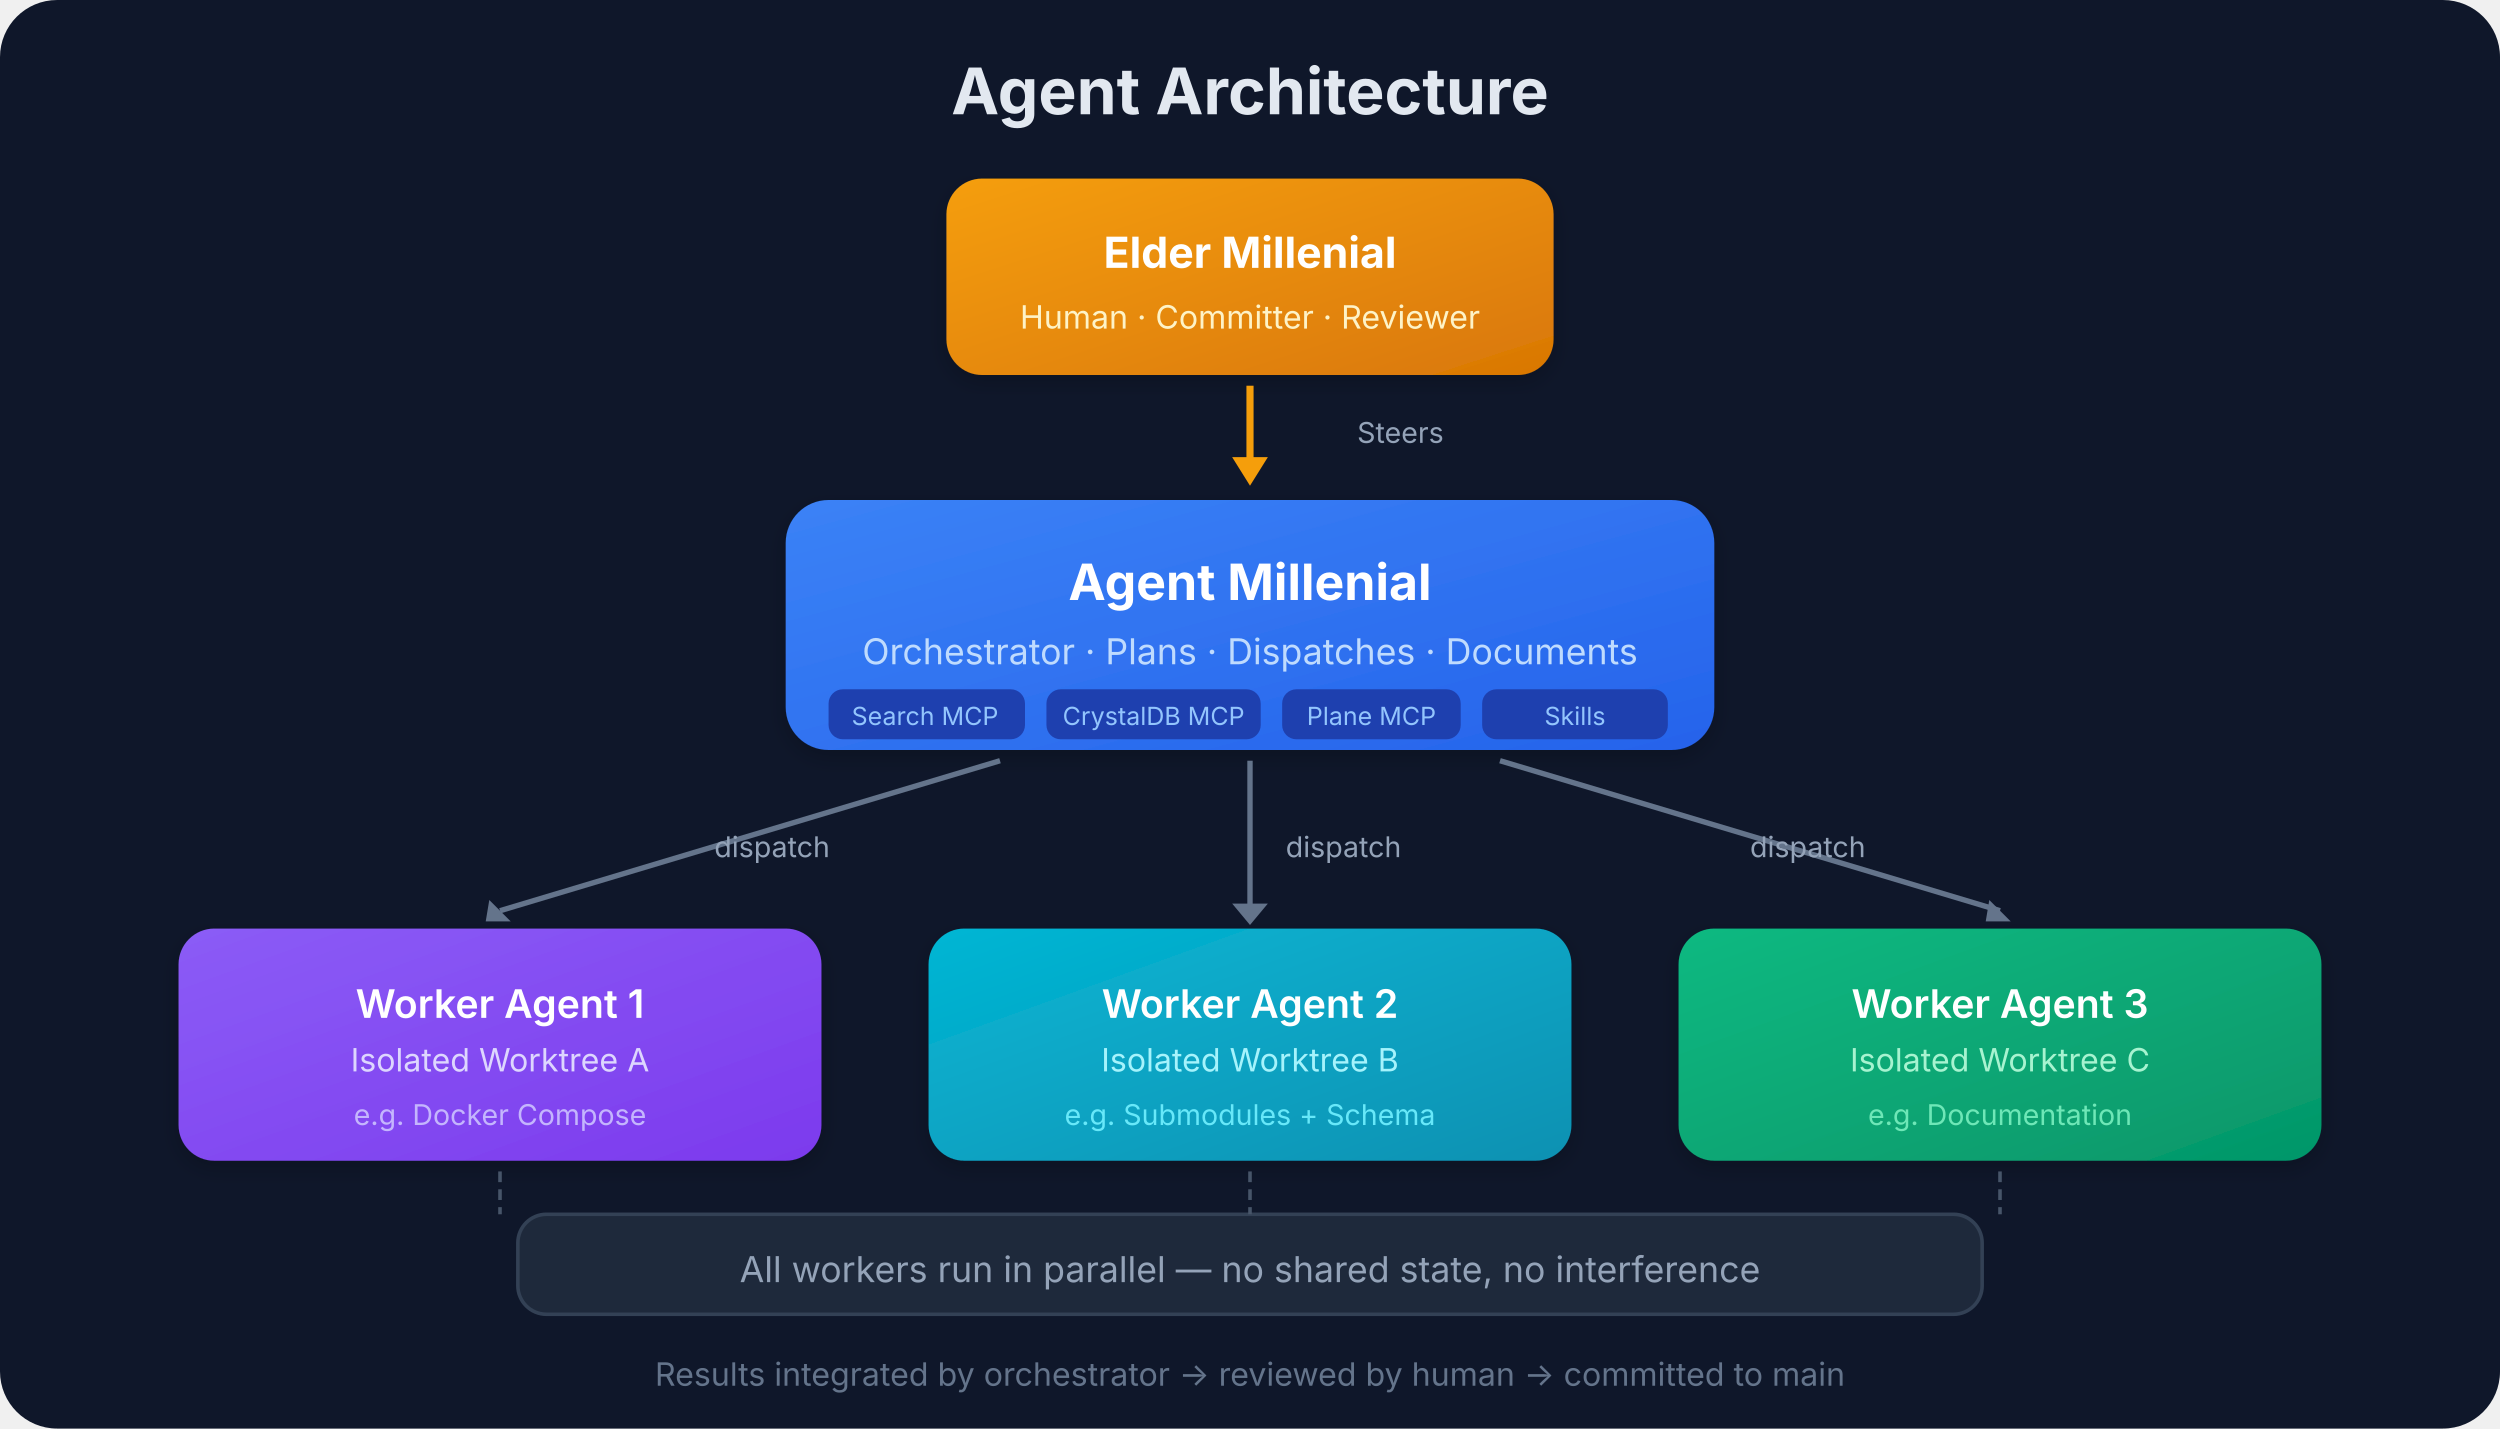
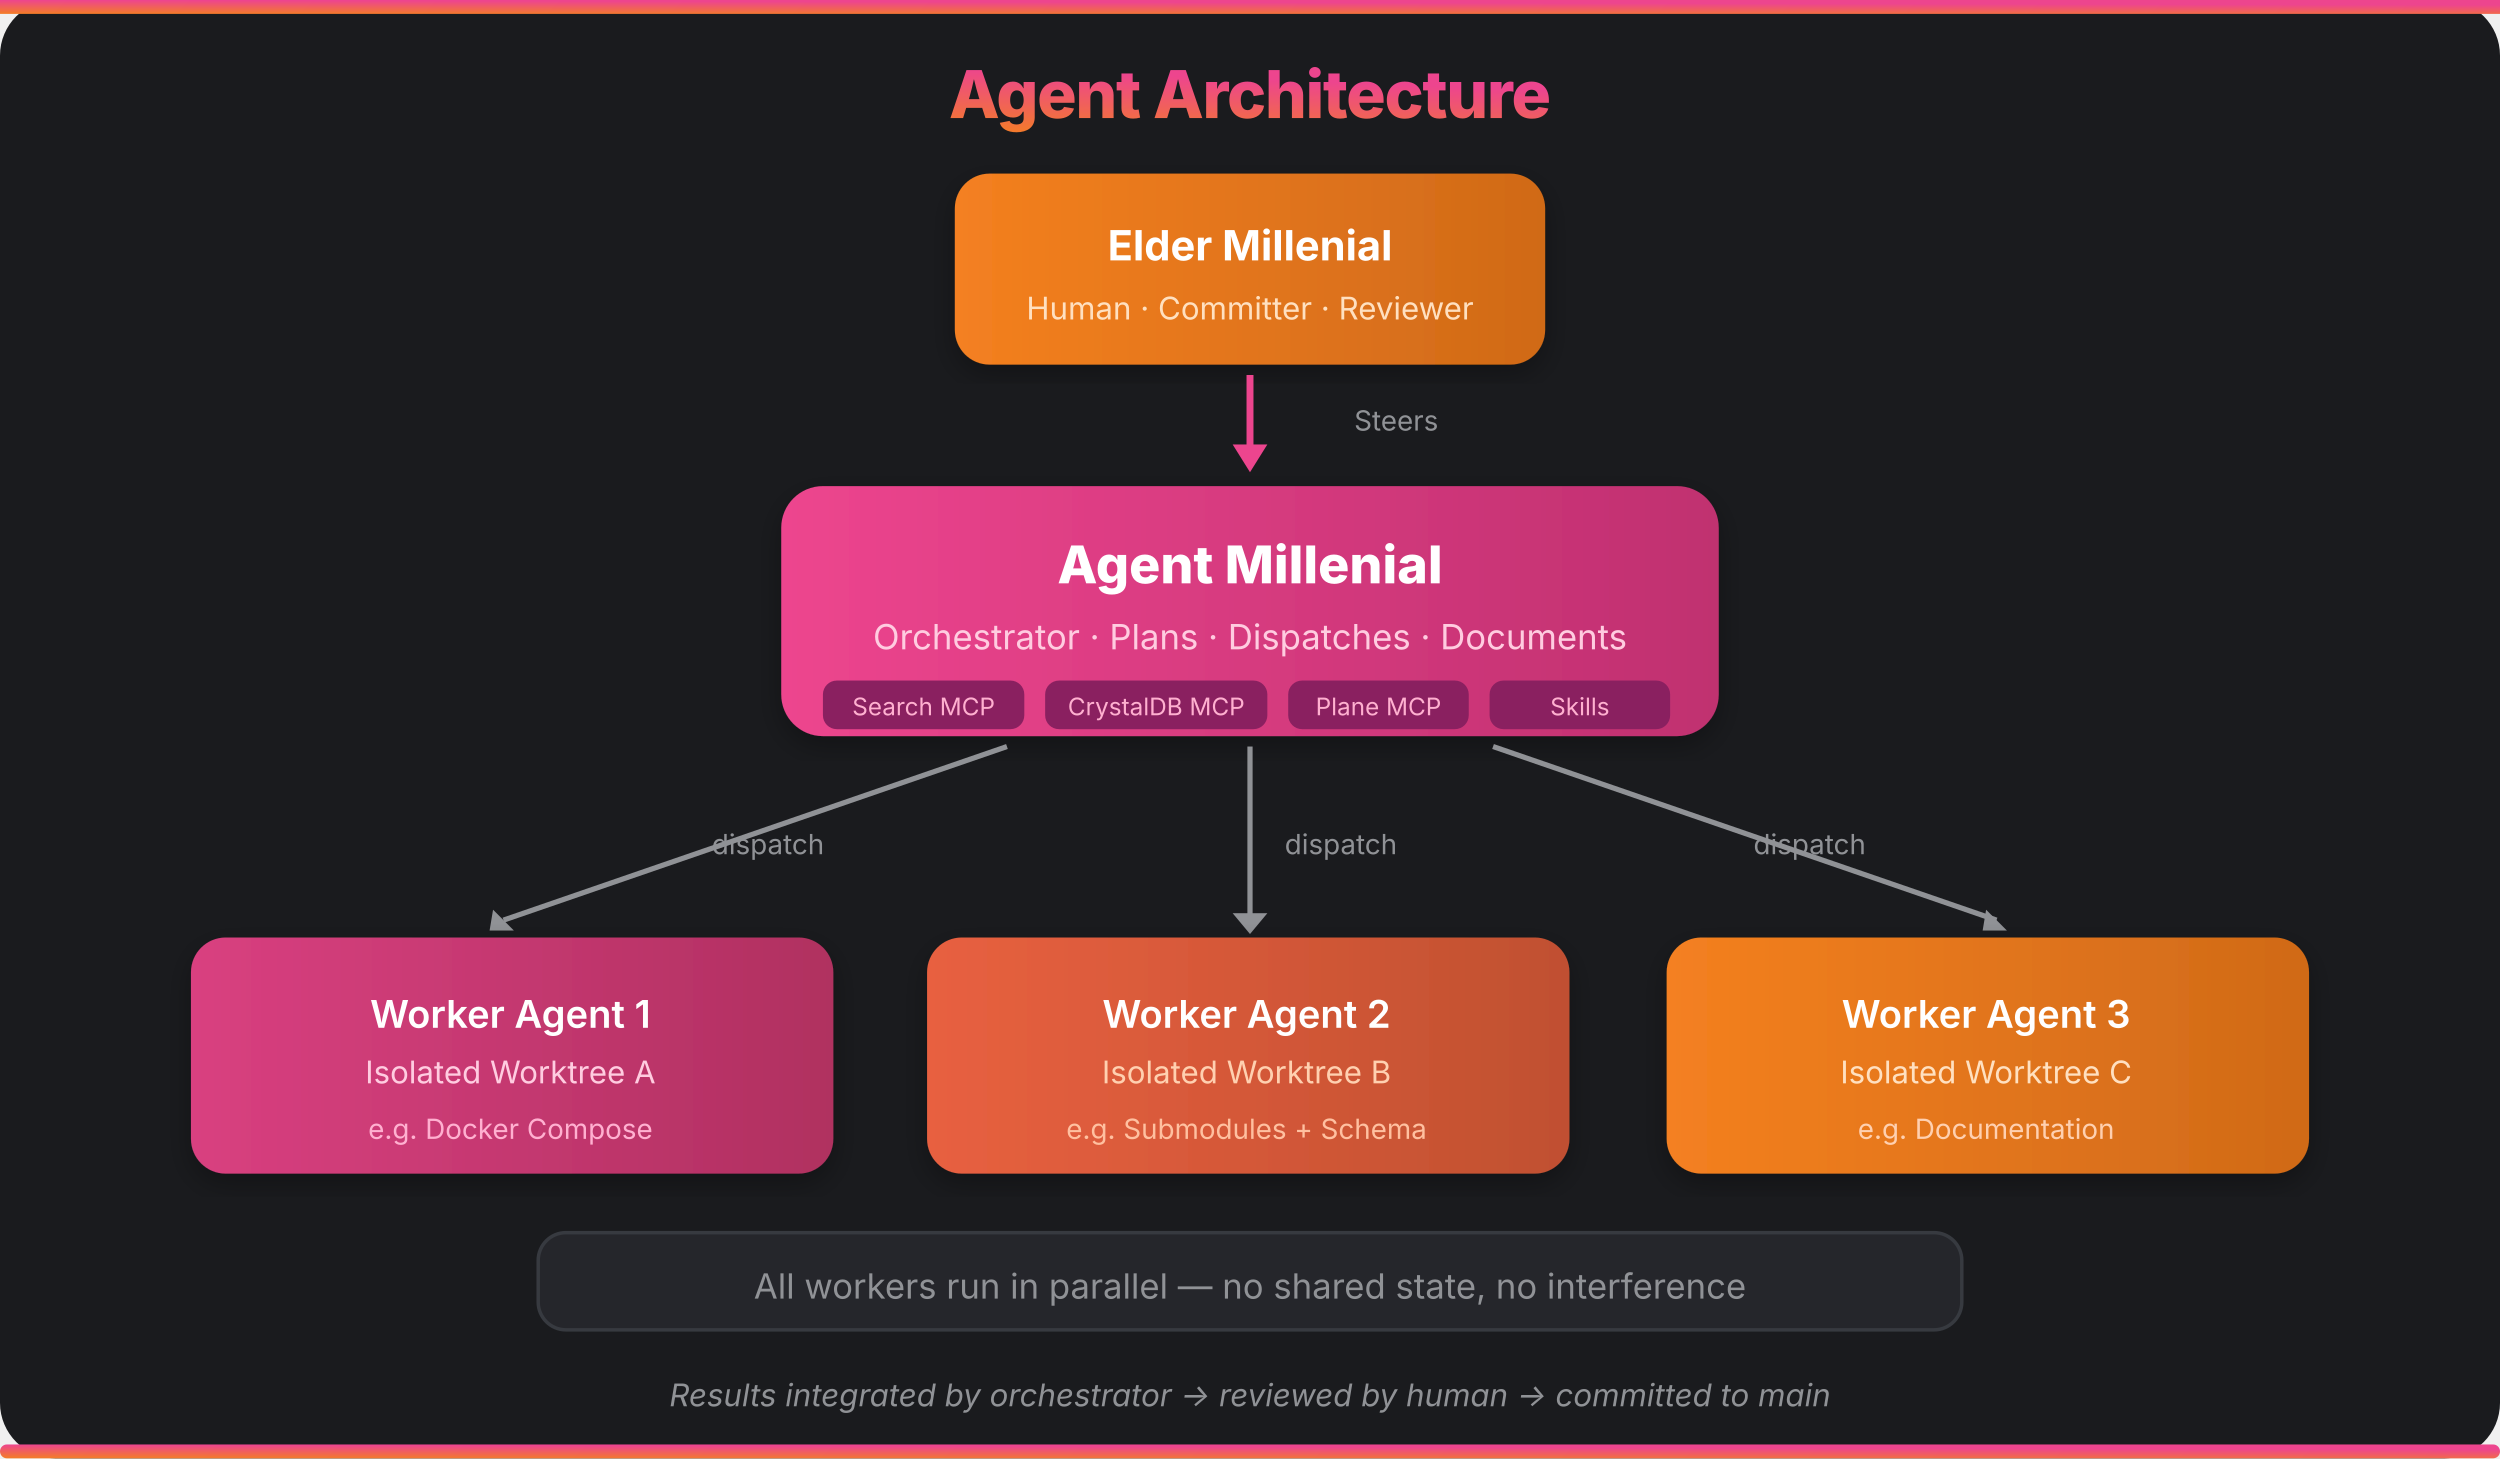
- <svg xmlns="http://www.w3.org/2000/svg" viewBox="0 0 700 400" font-family="Inter, -apple-system, sans-serif">
+ <svg xmlns="http://www.w3.org/2000/svg" viewBox="0 0 720 420" font-family="Inter, -apple-system, sans-serif">
  <defs>
-     <linearGradient id="humanGrad" x1="0%" y1="0%" x2="100%" y2="100%">
-       <stop offset="0%" style="stop-color:#f59e0b" />
-       <stop offset="100%" style="stop-color:#d97706" />
+     <linearGradient id="agSSGrad" gradientTransform="rotate(110)">
+       <stop offset="0%" style="stop-color:#ED458E" />
+       <stop offset="100%" style="stop-color:#F48020" />
    </linearGradient>
-     <linearGradient id="orchGrad" x1="0%" y1="0%" x2="100%" y2="100%">
-       <stop offset="0%" style="stop-color:#3b82f6" />
-       <stop offset="100%" style="stop-color:#2563eb" />
+     <linearGradient id="agHuman">
+       <stop offset="0%" style="stop-color:#F48020" />
+       <stop offset="100%" style="stop-color:#d06a18" />
    </linearGradient>
-     <linearGradient id="w1Grad" x1="0%" y1="0%" x2="100%" y2="100%">
-       <stop offset="0%" style="stop-color:#8b5cf6" />
-       <stop offset="100%" style="stop-color:#7c3aed" />
+     <linearGradient id="agOrch">
+       <stop offset="0%" style="stop-color:#ED458E" />
+       <stop offset="100%" style="stop-color:#c03070" />
    </linearGradient>
-     <linearGradient id="w2Grad" x1="0%" y1="0%" x2="100%" y2="100%">
-       <stop offset="0%" style="stop-color:#06b6d4" />
-       <stop offset="100%" style="stop-color:#0891b2" />
+     <linearGradient id="agW1">
+       <stop offset="0%" style="stop-color:#d94080" />
+       <stop offset="100%" style="stop-color:#b03060" />
    </linearGradient>
-     <linearGradient id="w3Grad" x1="0%" y1="0%" x2="100%" y2="100%">
-       <stop offset="0%" style="stop-color:#10b981" />
-       <stop offset="100%" style="stop-color:#059669" />
+     <linearGradient id="agW2">
+       <stop offset="0%" style="stop-color:#E86040" />
+       <stop offset="100%" style="stop-color:#c05030" />
    </linearGradient>
-     <filter id="agShadow" x="-5%" y="-5%" width="110%" height="115%">
-       <feDropShadow dx="0" dy="2" stdDeviation="3" flood-color="#000" flood-opacity="0.2" />
+     <linearGradient id="agW3">
+       <stop offset="0%" style="stop-color:#F48020" />
+       <stop offset="100%" style="stop-color:#d06a18" />
+     </linearGradient>
+     <filter id="agShadow">
+       <feDropShadow dx="0" dy="3" stdDeviation="4" flood-color="#000" flood-opacity="0.3" />
    </filter>
  </defs>
-   <rect width="700" height="400" rx="16" fill="#0f172a" />
-   <text x="350" y="32" text-anchor="middle" fill="#e2e8f0" font-size="18" font-weight="700">Agent Architecture</text>
-   <rect x="265" y="50" width="170" height="55" rx="10" fill="url(#humanGrad)" filter="url(#agShadow)" />
-   <text x="350" y="75" text-anchor="middle" fill="white" font-size="12" font-weight="700">Elder Millenial</text>
-   <text x="350" y="92" text-anchor="middle" fill="#fef3c7" font-size="9">Human · Committer · Reviewer</text>
-   <line x1="350" y1="108" x2="350" y2="130" stroke="#f59e0b" stroke-width="2" />
-   <polygon points="345,128 355,128 350,136" fill="#f59e0b" />
-   <text x="380" y="124" fill="#94a3b8" font-size="8">Steers</text>
-   <rect x="220" y="140" width="260" height="70" rx="12" fill="url(#orchGrad)" filter="url(#agShadow)" />
-   <text x="350" y="168" text-anchor="middle" fill="white" font-size="14" font-weight="700">Agent Millenial</text>
-   <text x="350" y="186" text-anchor="middle" fill="#bfdbfe" font-size="10">Orchestrator · Plans · Dispatches · Documents</text>
-   <rect x="232" y="193" width="55" height="14" rx="4" fill="#1e40af" />
-   <text x="259" y="203" text-anchor="middle" fill="#93c5fd" font-size="7">Search MCP</text>
-   <rect x="293" y="193" width="60" height="14" rx="4" fill="#1e40af" />
-   <text x="323" y="203" text-anchor="middle" fill="#93c5fd" font-size="7">CrystalDB MCP</text>
-   <rect x="359" y="193" width="50" height="14" rx="4" fill="#1e40af" />
-   <text x="384" y="203" text-anchor="middle" fill="#93c5fd" font-size="7">Plane MCP</text>
-   <rect x="415" y="193" width="52" height="14" rx="4" fill="#1e40af" />
-   <text x="441" y="203" text-anchor="middle" fill="#93c5fd" font-size="7">Skills</text>
-   <line x1="280" y1="213" x2="140" y2="255" stroke="#64748b" stroke-width="1.5" />
-   <polygon points="137,252 143,258 136,258" fill="#64748b" />
-   <line x1="350" y1="213" x2="350" y2="255" stroke="#64748b" stroke-width="1.5" />
-   <polygon points="345,253 355,253 350,259" fill="#64748b" />
-   <line x1="420" y1="213" x2="560" y2="255" stroke="#64748b" stroke-width="1.5" />
-   <polygon points="557,252 563,258 556,258" fill="#64748b" />
-   <text x="200" y="240" fill="#94a3b8" font-size="8">dispatch</text>
-   <text x="360" y="240" fill="#94a3b8" font-size="8">dispatch</text>
-   <text x="490" y="240" fill="#94a3b8" font-size="8">dispatch</text>
-   <rect x="50" y="260" width="180" height="65" rx="10" fill="url(#w1Grad)" filter="url(#agShadow)" />
-   <text x="140" y="285" text-anchor="middle" fill="white" font-size="11" font-weight="600">Worker Agent 1</text>
-   <text x="140" y="300" text-anchor="middle" fill="#ddd6fe" font-size="9">Isolated Worktree A</text>
-   <text x="140" y="315" text-anchor="middle" fill="#c4b5fd" font-size="8">e.g. Docker Compose</text>
-   <rect x="260" y="260" width="180" height="65" rx="10" fill="url(#w2Grad)" filter="url(#agShadow)" />
-   <text x="350" y="285" text-anchor="middle" fill="white" font-size="11" font-weight="600">Worker Agent 2</text>
-   <text x="350" y="300" text-anchor="middle" fill="#a5f3fc" font-size="9">Isolated Worktree B</text>
-   <text x="350" y="315" text-anchor="middle" fill="#67e8f9" font-size="8">e.g. Submodules + Schema</text>
-   <rect x="470" y="260" width="180" height="65" rx="10" fill="url(#w3Grad)" filter="url(#agShadow)" />
-   <text x="560" y="285" text-anchor="middle" fill="white" font-size="11" font-weight="600">Worker Agent 3</text>
-   <text x="560" y="300" text-anchor="middle" fill="#a7f3d0" font-size="9">Isolated Worktree C</text>
-   <text x="560" y="315" text-anchor="middle" fill="#6ee7b7" font-size="8">e.g. Documentation</text>
-   <rect x="145" y="340" width="410" height="28" rx="8" fill="#1e293b" stroke="#334155" stroke-width="1" />
-   <text x="350" y="359" text-anchor="middle" fill="#94a3b8" font-size="10">All workers run in parallel — no shared state, no interference</text>
-   <path d="M 140 328 L 140 340" stroke="#475569" stroke-width="1" stroke-dasharray="3,2" />
-   <path d="M 350 328 L 350 340" stroke="#475569" stroke-width="1" stroke-dasharray="3,2" />
-   <path d="M 560 328 L 560 340" stroke="#475569" stroke-width="1" stroke-dasharray="3,2" />
-   <text x="350" y="388" text-anchor="middle" fill="#64748b" font-size="9">Results integrated by orchestrator → reviewed by human → committed to main</text>
+   <rect width="720" height="420" rx="16" fill="#1a1b1e" />
+   <rect width="720" height="4" fill="url(#agSSGrad)" />
+   <text x="360" y="34" text-anchor="middle" fill="url(#agSSGrad)" font-size="19" font-weight="800" letter-spacing="-0.02em">Agent Architecture</text>
+   <rect x="275" y="50" width="170" height="55" rx="10" fill="url(#agHuman)" filter="url(#agShadow)" />
+   <text x="360" y="75" text-anchor="middle" fill="white" font-size="12" font-weight="700">Elder Millenial</text>
+   <text x="360" y="92" text-anchor="middle" fill="#ffe0c0" font-size="9">Human · Committer · Reviewer</text>
+   <line x1="360" y1="108" x2="360" y2="130" stroke="#ED458E" stroke-width="2" />
+   <polygon points="355,128 365,128 360,136" fill="#ED458E" />
+   <text x="390" y="124" fill="#909296" font-size="8">Steers</text>
+   <rect x="225" y="140" width="270" height="72" rx="12" fill="url(#agOrch)" filter="url(#agShadow)" />
+   <text x="360" y="168" text-anchor="middle" fill="white" font-size="15" font-weight="800">Agent Millenial</text>
+   <text x="360" y="187" text-anchor="middle" fill="#ffcce0" font-size="10">Orchestrator · Plans · Dispatches · Documents</text>
+   <rect x="237" y="196" width="58" height="14" rx="4" fill="#8a2060" />
+   <text x="266" y="206" text-anchor="middle" fill="#ffb0d0" font-size="7">Search MCP</text>
+   <rect x="301" y="196" width="64" height="14" rx="4" fill="#8a2060" />
+   <text x="333" y="206" text-anchor="middle" fill="#ffb0d0" font-size="7">CrystalDB MCP</text>
+   <rect x="371" y="196" width="52" height="14" rx="4" fill="#8a2060" />
+   <text x="397" y="206" text-anchor="middle" fill="#ffb0d0" font-size="7">Plane MCP</text>
+   <rect x="429" y="196" width="52" height="14" rx="4" fill="#8a2060" />
+   <text x="455" y="206" text-anchor="middle" fill="#ffb0d0" font-size="7">Skills</text>
+   <line x1="290" y1="215" x2="145" y2="265" stroke="#909296" stroke-width="1.5" />
+   <polygon points="142,262 148,268 141,268" fill="#909296" />
+   <line x1="360" y1="215" x2="360" y2="265" stroke="#909296" stroke-width="1.5" />
+   <polygon points="355,263 365,263 360,269" fill="#909296" />
+   <line x1="430" y1="215" x2="575" y2="265" stroke="#909296" stroke-width="1.5" />
+   <polygon points="572,262 578,268 571,268" fill="#909296" />
+   <text x="205" y="246" fill="#909296" font-size="8">dispatch</text>
+   <text x="370" y="246" fill="#909296" font-size="8">dispatch</text>
+   <text x="505" y="246" fill="#909296" font-size="8">dispatch</text>
+   <rect x="55" y="270" width="185" height="68" rx="10" fill="url(#agW1)" filter="url(#agShadow)" />
+   <text x="147" y="296" text-anchor="middle" fill="white" font-size="11" font-weight="600">Worker Agent 1</text>
+   <text x="147" y="312" text-anchor="middle" fill="#ffcce0" font-size="9">Isolated Worktree A</text>
+   <text x="147" y="328" text-anchor="middle" fill="#ffb0d0" font-size="8">e.g. Docker Compose</text>
+   <rect x="267" y="270" width="185" height="68" rx="10" fill="url(#agW2)" filter="url(#agShadow)" />
+   <text x="359" y="296" text-anchor="middle" fill="white" font-size="11" font-weight="600">Worker Agent 2</text>
+   <text x="359" y="312" text-anchor="middle" fill="#ffd0b0" font-size="9">Isolated Worktree B</text>
+   <text x="359" y="328" text-anchor="middle" fill="#ffc0a0" font-size="8">e.g. Submodules + Schema</text>
+   <rect x="480" y="270" width="185" height="68" rx="10" fill="url(#agW3)" filter="url(#agShadow)" />
+   <text x="572" y="296" text-anchor="middle" fill="white" font-size="11" font-weight="600">Worker Agent 3</text>
+   <text x="572" y="312" text-anchor="middle" fill="#ffe0c0" font-size="9">Isolated Worktree C</text>
+   <text x="572" y="328" text-anchor="middle" fill="#ffd0b0" font-size="8">e.g. Documentation</text>
+   <rect x="155" y="355" width="410" height="28" rx="8" fill="#25262b" stroke="#373a40" stroke-width="1" />
+   <text x="360" y="374" text-anchor="middle" fill="#909296" font-size="10">All workers run in parallel — no shared state, no interference</text>
+   <text x="360" y="405" text-anchor="middle" fill="#909296" font-size="9" font-style="italic">Results integrated by orchestrator → reviewed by human → committed to main</text>
+   <rect y="416" width="720" height="4" fill="url(#agSSGrad)" rx="2" />
</svg>
